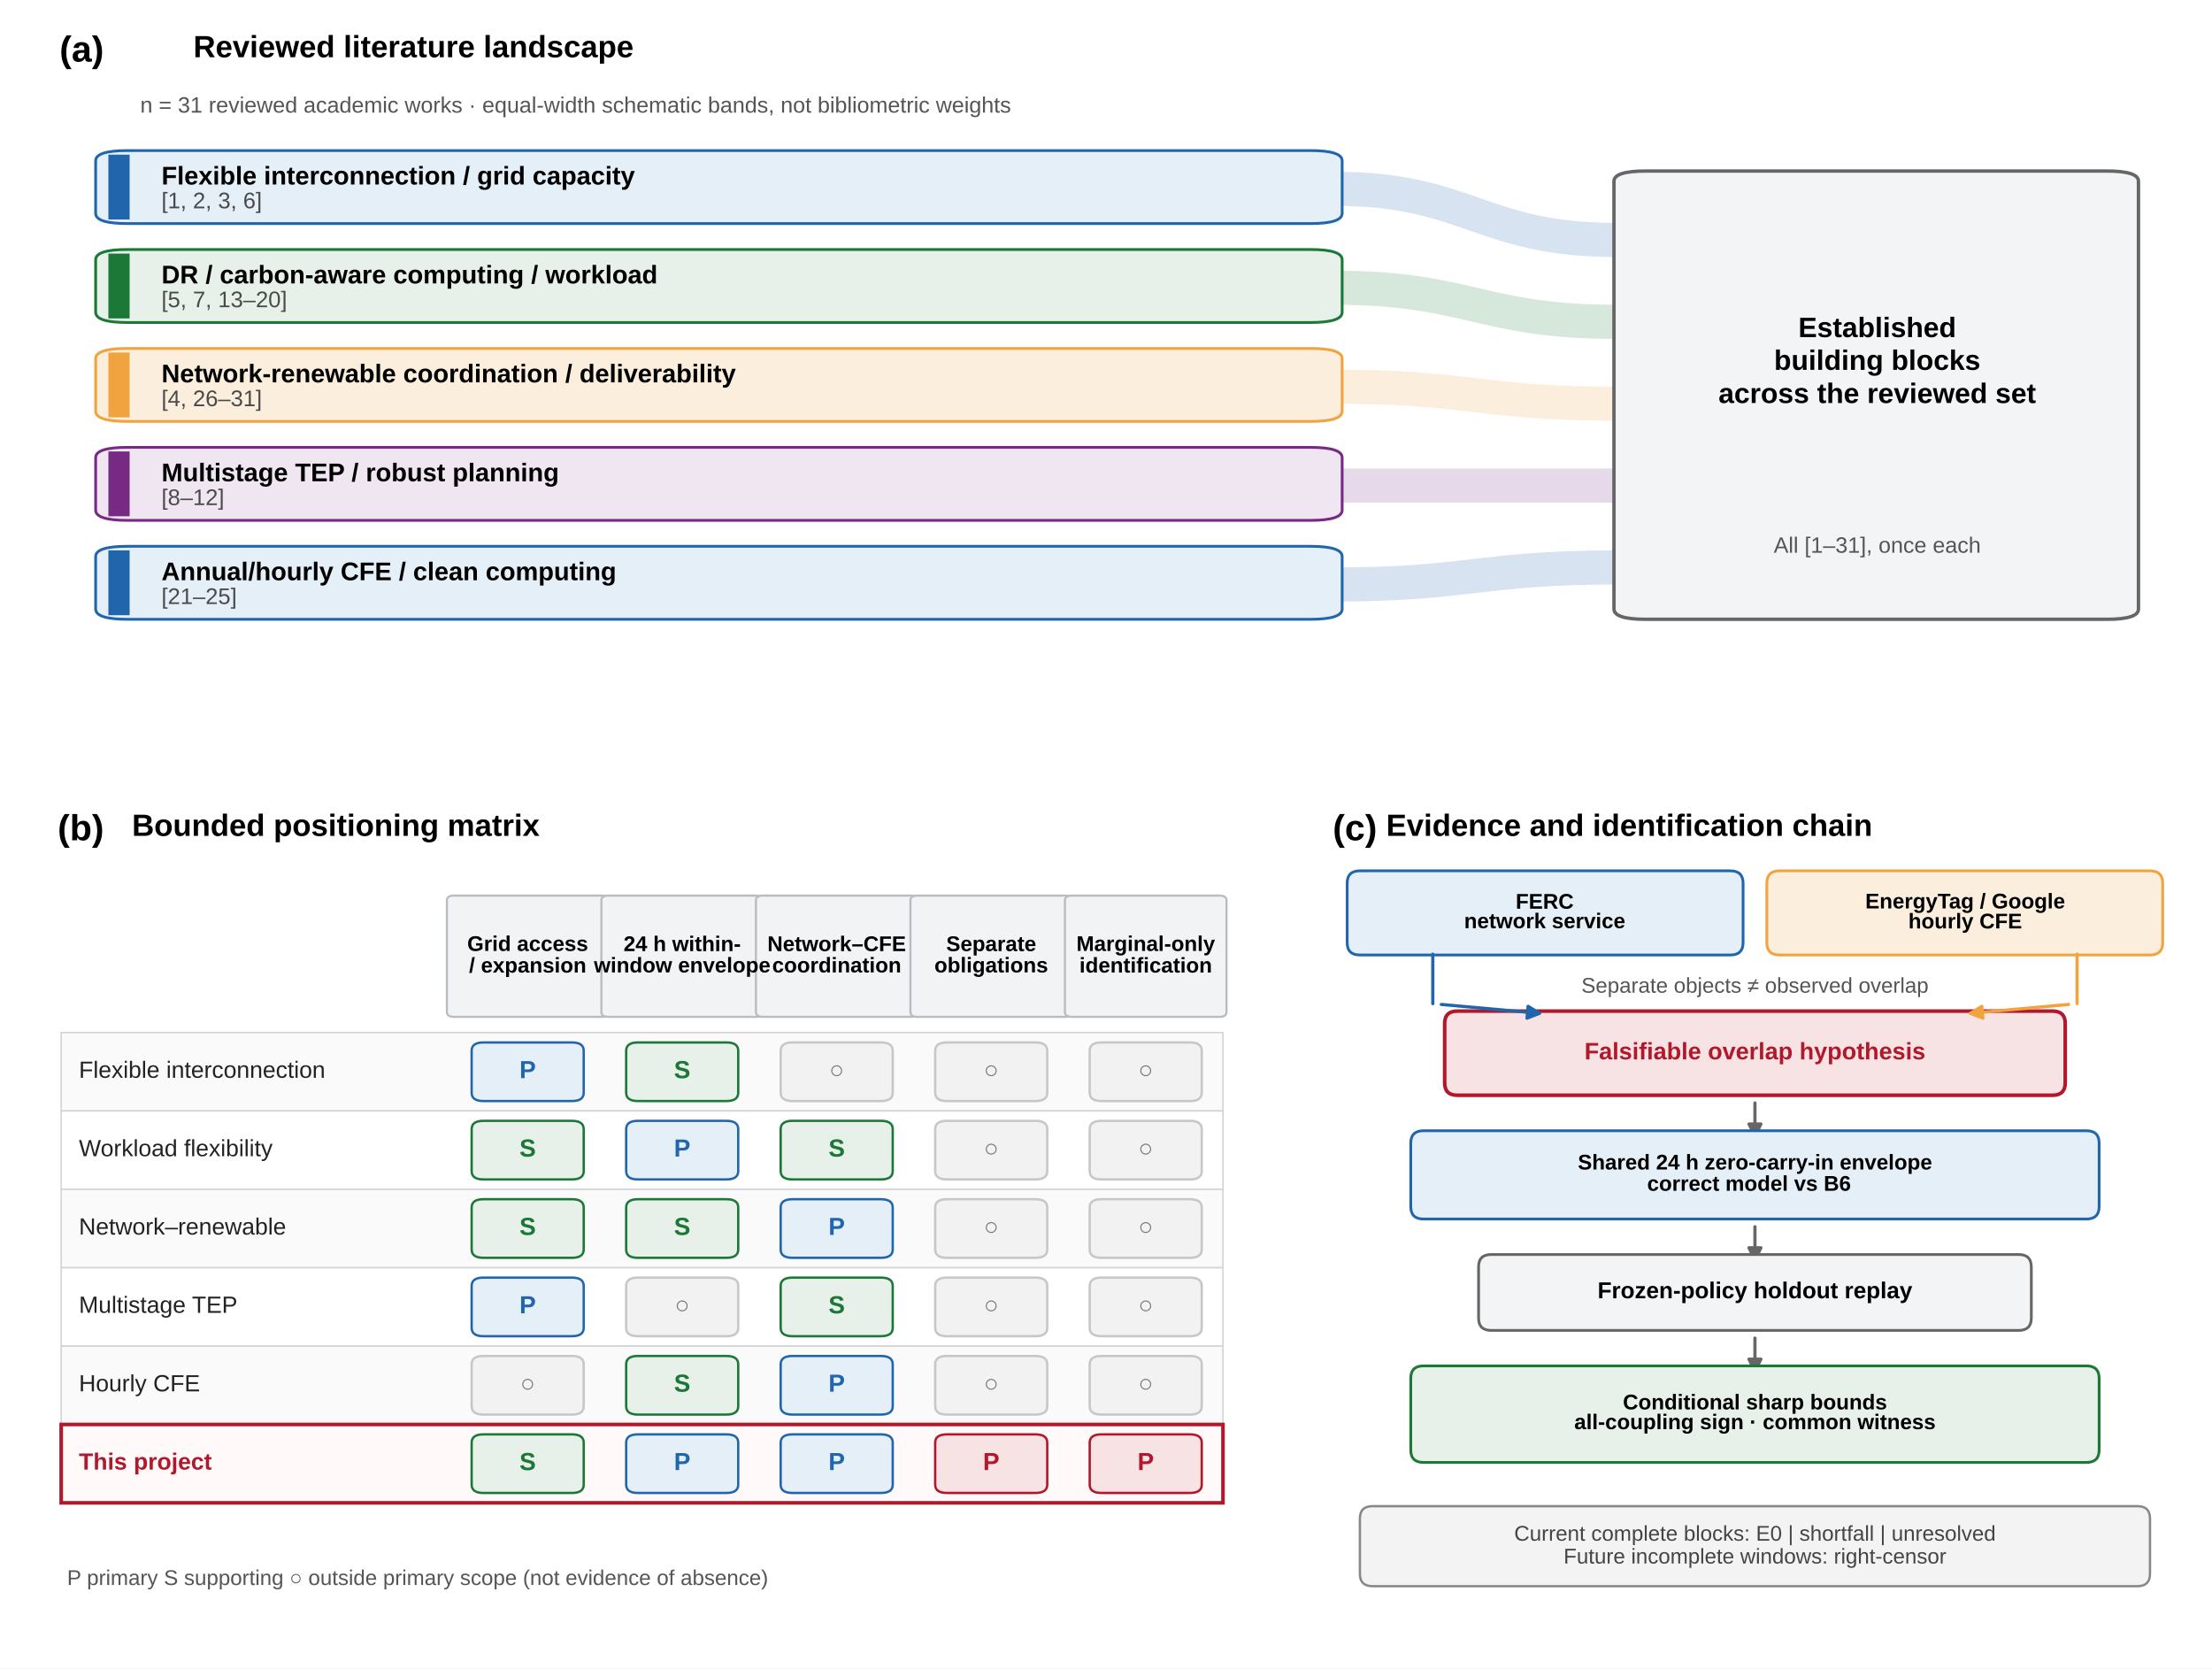
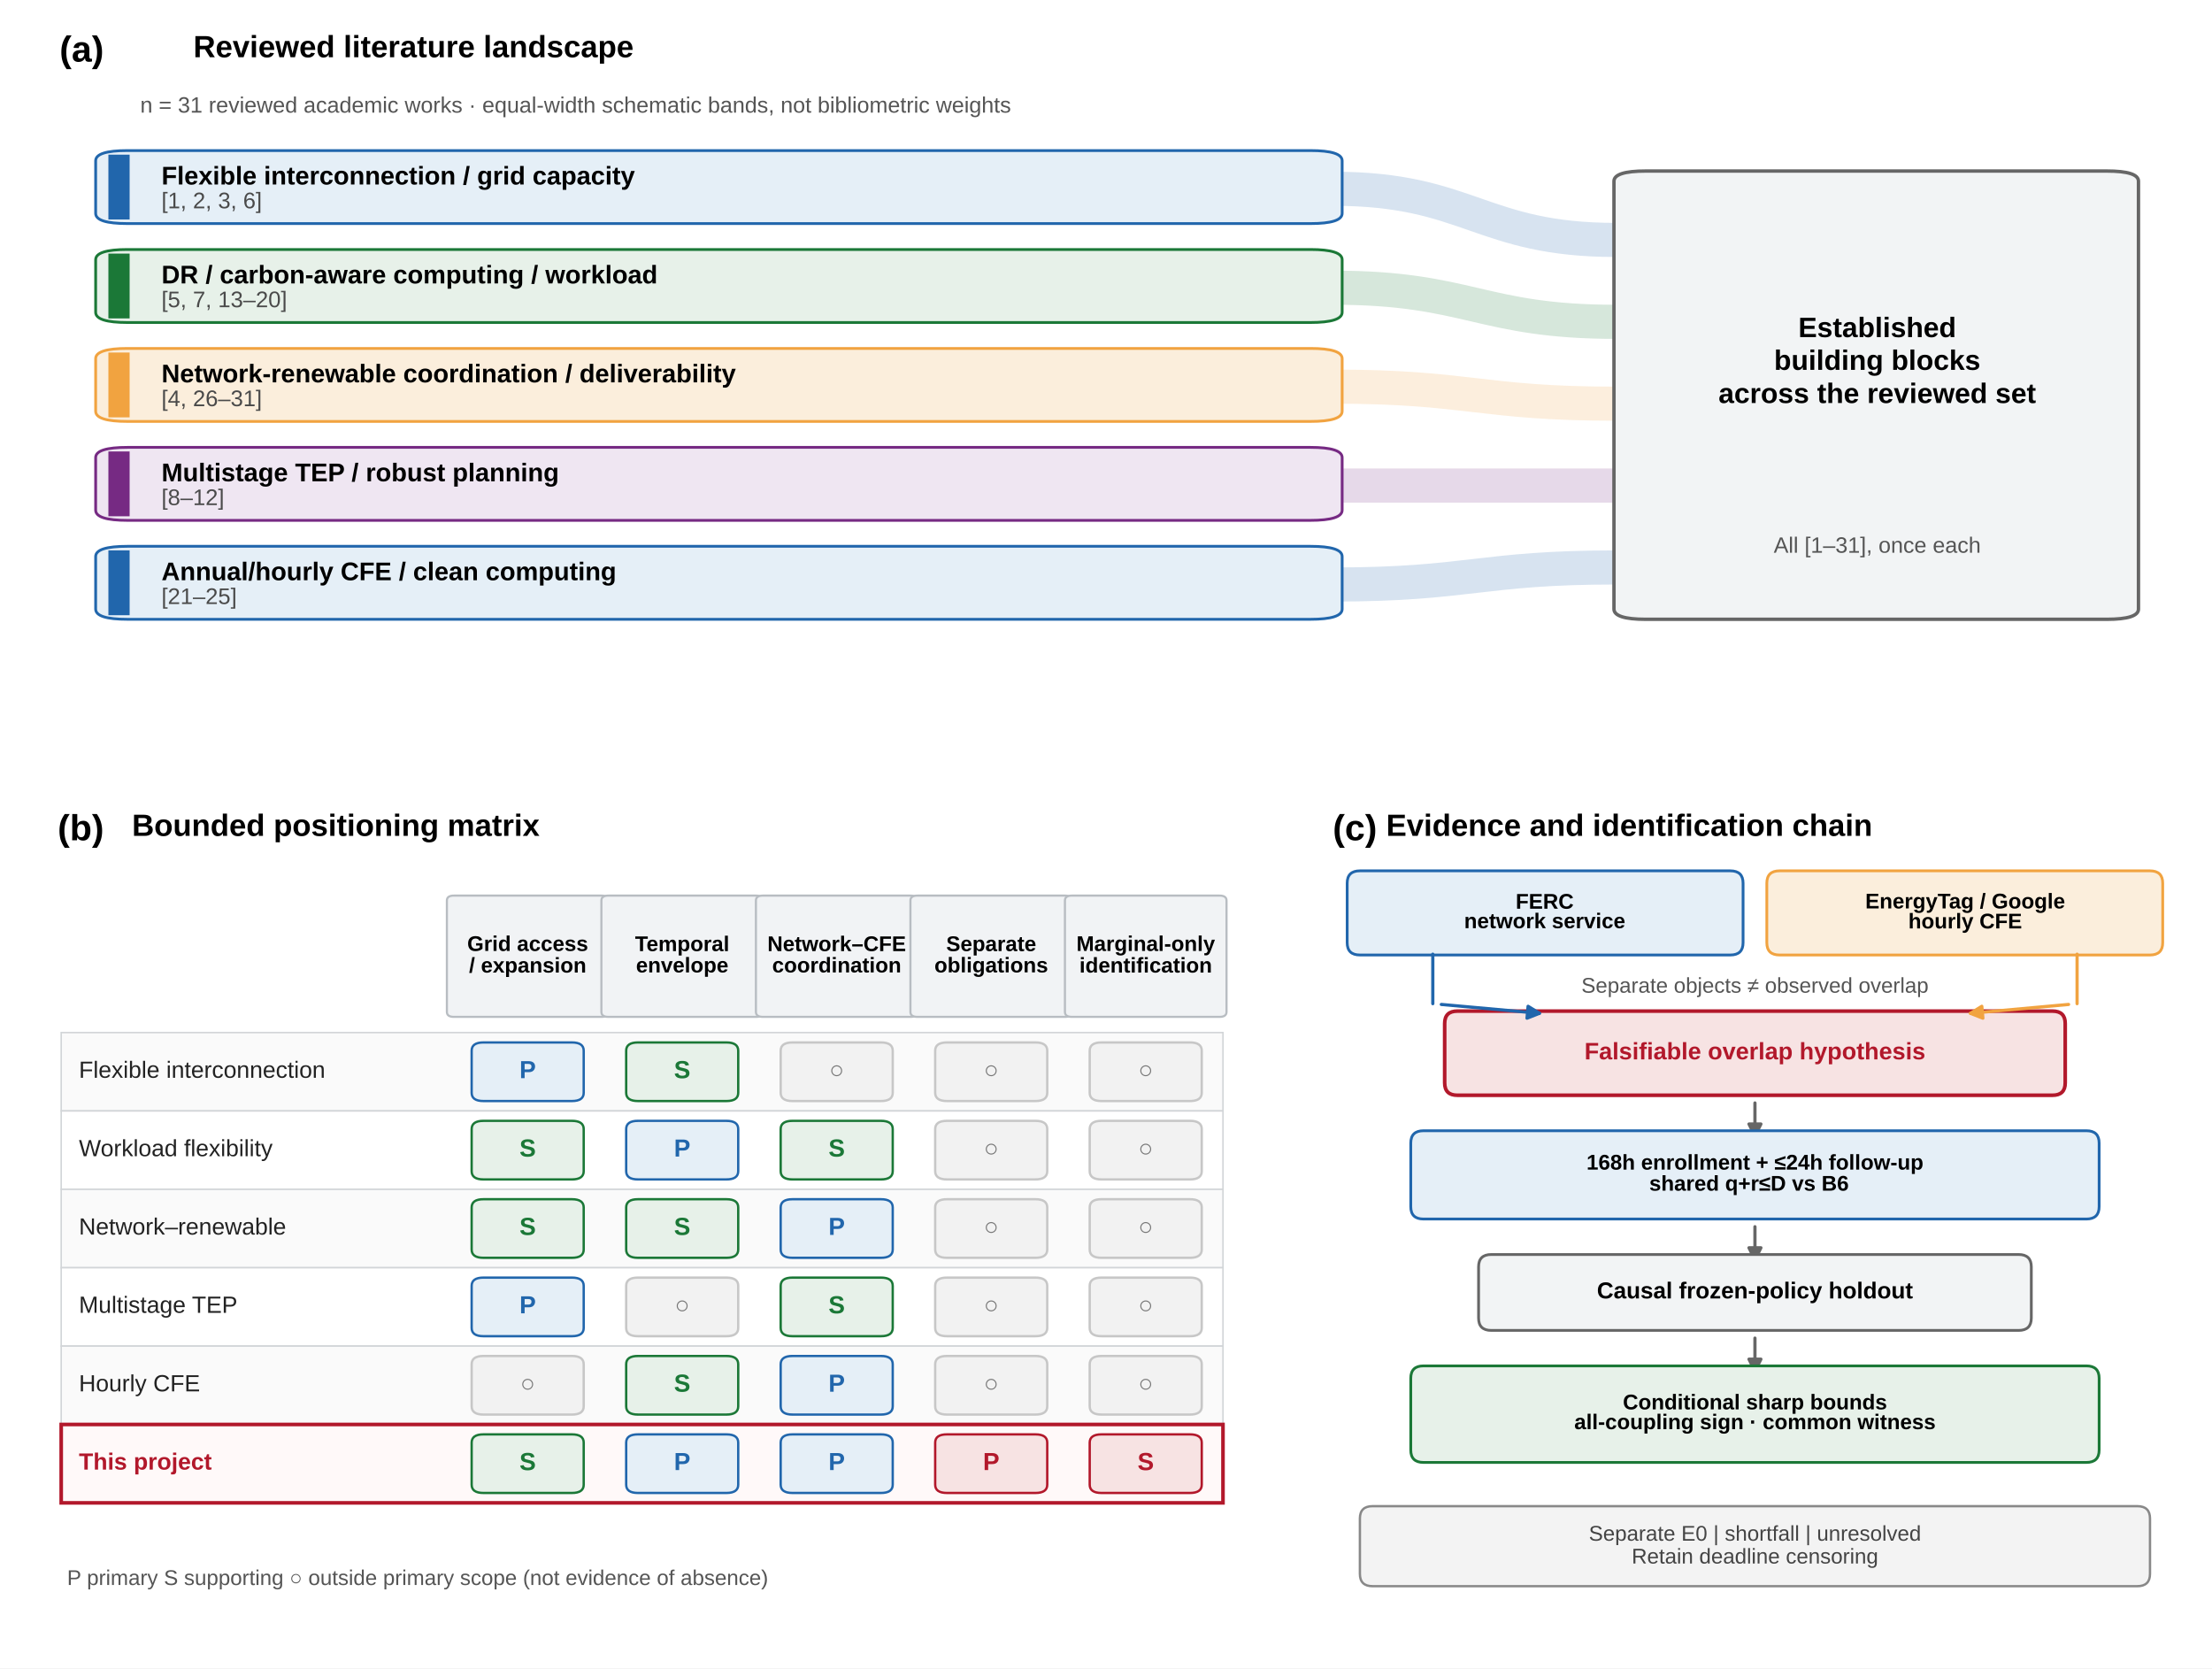
<svg xmlns="http://www.w3.org/2000/svg" width="518.74pt" height="391.181pt" viewBox="0 0 518.74 391.181" version="1.1">
  <defs>
    <style type="text/css">*{stroke-linejoin: round; stroke-linecap: butt}</style>
  </defs>
  <g id="figure_1">
    <g id="patch_1">
      <path d="M 0 391.181  L 518.74 391.181  L 518.74 0  L 0 0  z " style="fill: #ffffff" />
    </g>
    <g id="axes_1">
      <g id="patch_2">
        <path d="M 312.759 44.263  C 344.551 44.263 347.2 56.261 378.992 56.261  " style="fill: none; opacity: 0.18; stroke: #2166ac; stroke-width: 8; stroke-linejoin: miter; stroke-linecap: round" />
      </g>
      <g id="patch_3">
        <path d="M 29.9 52.422  L 307.281 52.422  Q 314.751 52.422 314.751 50.022  L 314.751 37.704  Q 314.751 35.304 307.281 35.304  L 29.9 35.304  Q 22.43 35.304 22.43 37.704  L 22.43 50.022  Q 22.43 52.422 29.9 52.422  z " style="fill: #e5eff7; stroke: #2166ac; stroke-width: 0.65; stroke-linejoin: miter" />
      </g>
      <g id="patch_4">
        <path d="M 25.418 51.462  L 30.398 51.462  L 30.398 36.264  L 25.418 36.264  z " style="fill: #2166ac" />
      </g>
      <g id="patch_5">
        <path d="M 312.759 67.46  C 344.551 67.46 347.2 75.459 378.992 75.459  " style="fill: none; opacity: 0.18; stroke: #1b7837; stroke-width: 8; stroke-linejoin: miter; stroke-linecap: round" />
      </g>
      <g id="patch_6">
        <path d="M 29.9 75.619  L 307.281 75.619  Q 314.751 75.619 314.751 73.219  L 314.751 60.901  Q 314.751 58.501 307.281 58.501  L 29.9 58.501  Q 22.43 58.501 22.43 60.901  L 22.43 73.219  Q 22.43 75.619 29.9 75.619  z " style="fill: #e7f1e9; stroke: #1b7837; stroke-width: 0.65; stroke-linejoin: miter" />
      </g>
      <g id="patch_7">
        <path d="M 25.418 74.659  L 30.398 74.659  L 30.398 59.461  L 25.418 59.461  z " style="fill: #1b7837" />
      </g>
      <g id="patch_8">
        <path d="M 312.759 90.657  C 344.551 90.657 347.2 94.656 378.992 94.656  " style="fill: none; opacity: 0.18; stroke: #f1a340; stroke-width: 8; stroke-linejoin: miter; stroke-linecap: round" />
      </g>
      <g id="patch_9">
        <path d="M 29.9 98.816  L 307.281 98.816  Q 314.751 98.816 314.751 96.416  L 314.751 84.098  Q 314.751 81.698 307.281 81.698  L 29.9 81.698  Q 22.43 81.698 22.43 84.098  L 22.43 96.416  Q 22.43 98.816 29.9 98.816  z " style="fill: #fbeedc; stroke: #f1a340; stroke-width: 0.65; stroke-linejoin: miter" />
      </g>
      <g id="patch_10">
        <path d="M 25.418 97.856  L 30.398 97.856  L 30.398 82.658  L 25.418 82.658  z " style="fill: #f1a340" />
      </g>
      <g id="patch_11">
        <path d="M 312.759 113.854  C 344.551 113.854 347.2 113.854 378.992 113.854  " style="fill: none; opacity: 0.18; stroke: #762a83; stroke-width: 8; stroke-linejoin: miter; stroke-linecap: round" />
      </g>
      <g id="patch_12">
        <path d="M 29.9 122.013  L 307.281 122.013  Q 314.751 122.013 314.751 119.613  L 314.751 107.295  Q 314.751 104.895 307.281 104.895  L 29.9 104.895  Q 22.43 104.895 22.43 107.295  L 22.43 119.613  Q 22.43 122.013 29.9 122.013  z " style="fill: #efe6f2; stroke: #762a83; stroke-width: 0.65; stroke-linejoin: miter" />
      </g>
      <g id="patch_13">
        <path d="M 25.418 121.053  L 30.398 121.053  L 30.398 105.855  L 25.418 105.855  z " style="fill: #762a83" />
      </g>
      <g id="patch_14">
        <path d="M 312.759 137.051  C 344.551 137.051 347.2 133.052 378.992 133.052  " style="fill: none; opacity: 0.18; stroke: #2166ac; stroke-width: 8; stroke-linejoin: miter; stroke-linecap: round" />
      </g>
      <g id="patch_15">
        <path d="M 29.9 145.21  L 307.281 145.21  Q 314.751 145.21 314.751 142.81  L 314.751 130.492  Q 314.751 128.092 307.281 128.092  L 29.9 128.092  Q 22.43 128.092 22.43 130.492  L 22.43 142.81  Q 22.43 145.21 29.9 145.21  z " style="fill: #e5eff7; stroke: #2166ac; stroke-width: 0.65; stroke-linejoin: miter" />
      </g>
      <g id="patch_16">
        <path d="M 25.418 144.25  L 30.398 144.25  L 30.398 129.052  L 25.418 129.052  z " style="fill: #2166ac" />
      </g>
      <g id="patch_17">
        <path d="M 385.963 145.21  L 494.027 145.21  Q 501.497 145.21 501.497 142.81  L 501.497 42.503  Q 501.497 40.103 494.027 40.103  L 385.963 40.103  Q 378.494 40.103 378.494 42.503  L 378.494 142.81  Q 378.494 145.21 385.963 145.21  z " style="fill: #f2f4f5; stroke: #666666; stroke-width: 0.8; stroke-linejoin: miter" />
      </g>
      <g id="text_1">
        <text style="font-weight: 700; font-size: 8.5px; font-family: 'Arial'; text-anchor: start" x="13.964" y="14.455" transform="rotate(-0 13.96448 14.45515)">(a)</text>
      </g>
      <g id="text_2">
        <text style="font-weight: 700; font-size: 7.2px; font-family: 'Arial'; text-anchor: start" x="45.338" y="13.421" transform="rotate(-0 45.33789 13.42104)">Reviewed literature landscape</text>
      </g>
      <g id="text_3">
        <text style="font-size: 5.2px; font-family: 'Arial'; text-anchor: start; fill: #555555" x="32.888" y="26.403" transform="rotate(-0 32.88813 26.40309)">n = 31 reviewed academic works · equal-width schematic bands, not bibliometric weights</text>
      </g>
      <g id="text_4">
        <text style="font-weight: 700; font-size: 6px; font-family: 'Arial'; text-anchor: start" x="37.868" y="43.256" transform="rotate(-0 37.86803 43.25568)">Flexible interconnection / grid capacity</text>
      </g>
      <g id="text_5">
        <text style="font-size: 5.3px; font-family: 'Arial'; text-anchor: start; fill: #4a4a4a" x="37.868" y="48.84" transform="rotate(-0 37.86803 48.84045)">[1, 2, 3, 6]</text>
      </g>
      <g id="text_6">
        <text style="font-weight: 700; font-size: 6px; font-family: 'Arial'; text-anchor: start" x="37.868" y="66.453" transform="rotate(-0 37.86803 66.45274)">DR / carbon-aware computing / workload</text>
      </g>
      <g id="text_7">
        <text style="font-size: 5.3px; font-family: 'Arial'; text-anchor: start; fill: #4a4a4a" x="37.868" y="72.038" transform="rotate(-0 37.86803 72.03751)">[5, 7, 13–20]</text>
      </g>
      <g id="text_8">
        <text style="font-weight: 700; font-size: 6px; font-family: 'Arial'; text-anchor: start" x="37.868" y="89.65" transform="rotate(-0 37.86803 89.64981)">Network-renewable coordination / deliverability</text>
      </g>
      <g id="text_9">
        <text style="font-size: 5.3px; font-family: 'Arial'; text-anchor: start; fill: #4a4a4a" x="37.868" y="95.235" transform="rotate(-0 37.86803 95.23458)">[4, 26–31]</text>
      </g>
      <g id="text_10">
        <text style="font-weight: 700; font-size: 6px; font-family: 'Arial'; text-anchor: start" x="37.868" y="112.847" transform="rotate(-0 37.86803 112.8469)">Multistage TEP / robust planning</text>
      </g>
      <g id="text_11">
        <text style="font-size: 5.3px; font-family: 'Arial'; text-anchor: start; fill: #4a4a4a" x="37.868" y="118.432" transform="rotate(-0 37.86803 118.4316)">[8–12]</text>
      </g>
      <g id="text_12">
        <text style="font-weight: 700; font-size: 6px; font-family: 'Arial'; text-anchor: start" x="37.868" y="136.044" transform="rotate(-0 37.86803 136.0439)">Annual/hourly CFE / clean computing</text>
      </g>
      <g id="text_13">
        <text style="font-size: 5.3px; font-family: 'Arial'; text-anchor: start; fill: #4a4a4a" x="37.868" y="141.629" transform="rotate(-0 37.86803 141.6287)">[21–25]</text>
      </g>
      <g id="text_14">
        <text style="font-weight: 700; font-size: 6.6px; font-family: 'Arial'" transform="translate(421.7237 79.04514)">Established</text>
        <text style="font-weight: 700; font-size: 6.6px; font-family: 'Arial'" transform="translate(416.0461 86.72522)">building blocks</text>
        <text style="font-weight: 700; font-size: 6.6px; font-family: 'Arial'" transform="translate(403.0111 94.49193)">across the reviewed set</text>
      </g>
      <g id="text_15">
        <text style="font-size: 5.2px; font-family: 'Arial'; text-anchor: middle; fill: #555555" x="440.244" y="129.604" transform="rotate(-0 440.2444 129.6042)">All [1–31], once each</text>
      </g>
    </g>
    <g id="axes_2">
      <g id="patch_18">
        <path d="M 106.46 238.432  L 141.035 238.432  Q 142.695 238.432 142.695 237.271  L 142.695 211.153  Q 142.695 209.993 141.035 209.993  L 106.46 209.993  Q 104.8 209.993 104.8 211.153  L 104.8 237.271  Q 104.8 238.432 106.46 238.432  z " style="fill: #f1f3f5; stroke: #b8bdc2; stroke-width: 0.5; stroke-linejoin: miter" />
      </g>
      <g id="patch_19">
        <path d="M 142.695 238.432  L 177.27 238.432  Q 178.929 238.432 178.929 237.271  L 178.929 211.153  Q 178.929 209.993 177.27 209.993  L 142.695 209.993  Q 141.035 209.993 141.035 211.153  L 141.035 237.271  Q 141.035 238.432 142.695 238.432  z " style="fill: #f1f3f5; stroke: #b8bdc2; stroke-width: 0.5; stroke-linejoin: miter" />
      </g>
      <g id="patch_20">
        <path d="M 178.929 238.432  L 213.505 238.432  Q 215.164 238.432 215.164 237.271  L 215.164 211.153  Q 215.164 209.993 213.505 209.993  L 178.929 209.993  Q 177.27 209.993 177.27 211.153  L 177.27 237.271  Q 177.27 238.432 178.929 238.432  z " style="fill: #f1f3f5; stroke: #b8bdc2; stroke-width: 0.5; stroke-linejoin: miter" />
      </g>
      <g id="patch_21">
        <path d="M 215.164 238.432  L 249.739 238.432  Q 251.399 238.432 251.399 237.271  L 251.399 211.153  Q 251.399 209.993 249.739 209.993  L 215.164 209.993  Q 213.505 209.993 213.505 211.153  L 213.505 237.271  Q 213.505 238.432 215.164 238.432  z " style="fill: #f1f3f5; stroke: #b8bdc2; stroke-width: 0.5; stroke-linejoin: miter" />
      </g>
      <g id="patch_22">
        <path d="M 251.399 238.432  L 285.974 238.432  Q 287.634 238.432 287.634 237.271  L 287.634 211.153  Q 287.634 209.993 285.974 209.993  L 251.399 209.993  Q 249.739 209.993 249.739 211.153  L 249.739 237.271  Q 249.739 238.432 251.399 238.432  z " style="fill: #f1f3f5; stroke: #b8bdc2; stroke-width: 0.5; stroke-linejoin: miter" />
      </g>
      <g id="patch_23">
        <path d="M 14.352 260.487  L 286.804 260.487  L 286.804 242.108  L 14.352 242.108  z " style="fill: #fafafa; stroke: #d2d5d8; stroke-width: 0.35; stroke-linejoin: miter" />
      </g>
      <g id="patch_24">
        <path d="M 113.375 258.165  L 134.12 258.165  Q 136.886 258.165 136.886 256.23  L 136.886 246.364  Q 136.886 244.429 134.12 244.429  L 113.375 244.429  Q 110.609 244.429 110.609 246.364  L 110.609 256.23  Q 110.609 258.165 113.375 258.165  z " style="fill: #e5eff7; stroke: #2166ac; stroke-width: 0.55; stroke-linejoin: miter" />
      </g>
      <g id="patch_25">
        <path d="M 149.61 258.165  L 170.355 258.165  Q 173.121 258.165 173.121 256.23  L 173.121 246.364  Q 173.121 244.429 170.355 244.429  L 149.61 244.429  Q 146.844 244.429 146.844 246.364  L 146.844 256.23  Q 146.844 258.165 149.61 258.165  z " style="fill: #e7f1e9; stroke: #1b7837; stroke-width: 0.55; stroke-linejoin: miter" />
      </g>
      <g id="patch_26">
        <path d="M 185.844 258.165  L 206.589 258.165  Q 209.355 258.165 209.355 256.23  L 209.355 246.364  Q 209.355 244.429 206.589 244.429  L 185.844 244.429  Q 183.078 244.429 183.078 246.364  L 183.078 256.23  Q 183.078 258.165 185.844 258.165  z " style="fill: #f2f2f2; stroke: #c7c7c7; stroke-width: 0.55; stroke-linejoin: miter" />
      </g>
      <g id="patch_27">
        <path d="M 222.079 258.165  L 242.824 258.165  Q 245.59 258.165 245.59 256.23  L 245.59 246.364  Q 245.59 244.429 242.824 244.429  L 222.079 244.429  Q 219.313 244.429 219.313 246.364  L 219.313 256.23  Q 219.313 258.165 222.079 258.165  z " style="fill: #f2f2f2; stroke: #c7c7c7; stroke-width: 0.55; stroke-linejoin: miter" />
      </g>
      <g id="patch_28">
        <path d="M 258.314 258.165  L 279.059 258.165  Q 281.825 258.165 281.825 256.23  L 281.825 246.364  Q 281.825 244.429 279.059 244.429  L 258.314 244.429  Q 255.548 244.429 255.548 246.364  L 255.548 256.23  Q 255.548 258.165 258.314 258.165  z " style="fill: #f2f2f2; stroke: #c7c7c7; stroke-width: 0.55; stroke-linejoin: miter" />
      </g>
      <g id="patch_29">
        <path d="M 14.352 278.866  L 286.804 278.866  L 286.804 260.487  L 14.352 260.487  z " style="fill: #ffffff; stroke: #d2d5d8; stroke-width: 0.35; stroke-linejoin: miter" />
      </g>
      <g id="patch_30">
        <path d="M 113.375 276.544  L 134.12 276.544  Q 136.886 276.544 136.886 274.61  L 136.886 264.743  Q 136.886 262.808 134.12 262.808  L 113.375 262.808  Q 110.609 262.808 110.609 264.743  L 110.609 274.61  Q 110.609 276.544 113.375 276.544  z " style="fill: #e7f1e9; stroke: #1b7837; stroke-width: 0.55; stroke-linejoin: miter" />
      </g>
      <g id="patch_31">
        <path d="M 149.61 276.544  L 170.355 276.544  Q 173.121 276.544 173.121 274.61  L 173.121 264.743  Q 173.121 262.808 170.355 262.808  L 149.61 262.808  Q 146.844 262.808 146.844 264.743  L 146.844 274.61  Q 146.844 276.544 149.61 276.544  z " style="fill: #e5eff7; stroke: #2166ac; stroke-width: 0.55; stroke-linejoin: miter" />
      </g>
      <g id="patch_32">
        <path d="M 185.844 276.544  L 206.589 276.544  Q 209.355 276.544 209.355 274.61  L 209.355 264.743  Q 209.355 262.808 206.589 262.808  L 185.844 262.808  Q 183.078 262.808 183.078 264.743  L 183.078 274.61  Q 183.078 276.544 185.844 276.544  z " style="fill: #e7f1e9; stroke: #1b7837; stroke-width: 0.55; stroke-linejoin: miter" />
      </g>
      <g id="patch_33">
        <path d="M 222.079 276.544  L 242.824 276.544  Q 245.59 276.544 245.59 274.61  L 245.59 264.743  Q 245.59 262.808 242.824 262.808  L 222.079 262.808  Q 219.313 262.808 219.313 264.743  L 219.313 274.61  Q 219.313 276.544 222.079 276.544  z " style="fill: #f2f2f2; stroke: #c7c7c7; stroke-width: 0.55; stroke-linejoin: miter" />
      </g>
      <g id="patch_34">
        <path d="M 258.314 276.544  L 279.059 276.544  Q 281.825 276.544 281.825 274.61  L 281.825 264.743  Q 281.825 262.808 279.059 262.808  L 258.314 262.808  Q 255.548 262.808 255.548 264.743  L 255.548 274.61  Q 255.548 276.544 258.314 276.544  z " style="fill: #f2f2f2; stroke: #c7c7c7; stroke-width: 0.55; stroke-linejoin: miter" />
      </g>
      <g id="patch_35">
        <path d="M 14.352 297.245  L 286.804 297.245  L 286.804 278.866  L 14.352 278.866  z " style="fill: #fafafa; stroke: #d2d5d8; stroke-width: 0.35; stroke-linejoin: miter" />
      </g>
      <g id="patch_36">
        <path d="M 113.375 294.923  L 134.12 294.923  Q 136.886 294.923 136.886 292.989  L 136.886 283.122  Q 136.886 281.187 134.12 281.187  L 113.375 281.187  Q 110.609 281.187 110.609 283.122  L 110.609 292.989  Q 110.609 294.923 113.375 294.923  z " style="fill: #e7f1e9; stroke: #1b7837; stroke-width: 0.55; stroke-linejoin: miter" />
      </g>
      <g id="patch_37">
        <path d="M 149.61 294.923  L 170.355 294.923  Q 173.121 294.923 173.121 292.989  L 173.121 283.122  Q 173.121 281.187 170.355 281.187  L 149.61 281.187  Q 146.844 281.187 146.844 283.122  L 146.844 292.989  Q 146.844 294.923 149.61 294.923  z " style="fill: #e7f1e9; stroke: #1b7837; stroke-width: 0.55; stroke-linejoin: miter" />
      </g>
      <g id="patch_38">
        <path d="M 185.844 294.923  L 206.589 294.923  Q 209.355 294.923 209.355 292.989  L 209.355 283.122  Q 209.355 281.187 206.589 281.187  L 185.844 281.187  Q 183.078 281.187 183.078 283.122  L 183.078 292.989  Q 183.078 294.923 185.844 294.923  z " style="fill: #e5eff7; stroke: #2166ac; stroke-width: 0.55; stroke-linejoin: miter" />
      </g>
      <g id="patch_39">
        <path d="M 222.079 294.923  L 242.824 294.923  Q 245.59 294.923 245.59 292.989  L 245.59 283.122  Q 245.59 281.187 242.824 281.187  L 222.079 281.187  Q 219.313 281.187 219.313 283.122  L 219.313 292.989  Q 219.313 294.923 222.079 294.923  z " style="fill: #f2f2f2; stroke: #c7c7c7; stroke-width: 0.55; stroke-linejoin: miter" />
      </g>
      <g id="patch_40">
        <path d="M 258.314 294.923  L 279.059 294.923  Q 281.825 294.923 281.825 292.989  L 281.825 283.122  Q 281.825 281.187 279.059 281.187  L 258.314 281.187  Q 255.548 281.187 255.548 283.122  L 255.548 292.989  Q 255.548 294.923 258.314 294.923  z " style="fill: #f2f2f2; stroke: #c7c7c7; stroke-width: 0.55; stroke-linejoin: miter" />
      </g>
      <g id="patch_41">
        <path d="M 14.352 315.624  L 286.804 315.624  L 286.804 297.245  L 14.352 297.245  z " style="fill: #ffffff; stroke: #d2d5d8; stroke-width: 0.35; stroke-linejoin: miter" />
      </g>
      <g id="patch_42">
        <path d="M 113.375 313.302  L 134.12 313.302  Q 136.886 313.302 136.886 311.368  L 136.886 301.501  Q 136.886 299.566 134.12 299.566  L 113.375 299.566  Q 110.609 299.566 110.609 301.501  L 110.609 311.368  Q 110.609 313.302 113.375 313.302  z " style="fill: #e5eff7; stroke: #2166ac; stroke-width: 0.55; stroke-linejoin: miter" />
      </g>
      <g id="patch_43">
        <path d="M 149.61 313.302  L 170.355 313.302  Q 173.121 313.302 173.121 311.368  L 173.121 301.501  Q 173.121 299.566 170.355 299.566  L 149.61 299.566  Q 146.844 299.566 146.844 301.501  L 146.844 311.368  Q 146.844 313.302 149.61 313.302  z " style="fill: #f2f2f2; stroke: #c7c7c7; stroke-width: 0.55; stroke-linejoin: miter" />
      </g>
      <g id="patch_44">
        <path d="M 185.844 313.302  L 206.589 313.302  Q 209.355 313.302 209.355 311.368  L 209.355 301.501  Q 209.355 299.566 206.589 299.566  L 185.844 299.566  Q 183.078 299.566 183.078 301.501  L 183.078 311.368  Q 183.078 313.302 185.844 313.302  z " style="fill: #e7f1e9; stroke: #1b7837; stroke-width: 0.55; stroke-linejoin: miter" />
      </g>
      <g id="patch_45">
        <path d="M 222.079 313.302  L 242.824 313.302  Q 245.59 313.302 245.59 311.368  L 245.59 301.501  Q 245.59 299.566 242.824 299.566  L 222.079 299.566  Q 219.313 299.566 219.313 301.501  L 219.313 311.368  Q 219.313 313.302 222.079 313.302  z " style="fill: #f2f2f2; stroke: #c7c7c7; stroke-width: 0.55; stroke-linejoin: miter" />
      </g>
      <g id="patch_46">
        <path d="M 258.314 313.302  L 279.059 313.302  Q 281.825 313.302 281.825 311.368  L 281.825 301.501  Q 281.825 299.566 279.059 299.566  L 258.314 299.566  Q 255.548 299.566 255.548 301.501  L 255.548 311.368  Q 255.548 313.302 258.314 313.302  z " style="fill: #f2f2f2; stroke: #c7c7c7; stroke-width: 0.55; stroke-linejoin: miter" />
      </g>
      <g id="patch_47">
        <path d="M 14.352 334.003  L 286.804 334.003  L 286.804 315.624  L 14.352 315.624  z " style="fill: #fafafa; stroke: #d2d5d8; stroke-width: 0.35; stroke-linejoin: miter" />
      </g>
      <g id="patch_48">
        <path d="M 113.375 331.681  L 134.12 331.681  Q 136.886 331.681 136.886 329.747  L 136.886 319.88  Q 136.886 317.945 134.12 317.945  L 113.375 317.945  Q 110.609 317.945 110.609 319.88  L 110.609 329.747  Q 110.609 331.681 113.375 331.681  z " style="fill: #f2f2f2; stroke: #c7c7c7; stroke-width: 0.55; stroke-linejoin: miter" />
      </g>
      <g id="patch_49">
        <path d="M 149.61 331.681  L 170.355 331.681  Q 173.121 331.681 173.121 329.747  L 173.121 319.88  Q 173.121 317.945 170.355 317.945  L 149.61 317.945  Q 146.844 317.945 146.844 319.88  L 146.844 329.747  Q 146.844 331.681 149.61 331.681  z " style="fill: #e7f1e9; stroke: #1b7837; stroke-width: 0.55; stroke-linejoin: miter" />
      </g>
      <g id="patch_50">
        <path d="M 185.844 331.681  L 206.589 331.681  Q 209.355 331.681 209.355 329.747  L 209.355 319.88  Q 209.355 317.945 206.589 317.945  L 185.844 317.945  Q 183.078 317.945 183.078 319.88  L 183.078 329.747  Q 183.078 331.681 185.844 331.681  z " style="fill: #e5eff7; stroke: #2166ac; stroke-width: 0.55; stroke-linejoin: miter" />
      </g>
      <g id="patch_51">
        <path d="M 222.079 331.681  L 242.824 331.681  Q 245.59 331.681 245.59 329.747  L 245.59 319.88  Q 245.59 317.945 242.824 317.945  L 222.079 317.945  Q 219.313 317.945 219.313 319.88  L 219.313 329.747  Q 219.313 331.681 222.079 331.681  z " style="fill: #f2f2f2; stroke: #c7c7c7; stroke-width: 0.55; stroke-linejoin: miter" />
      </g>
      <g id="patch_52">
        <path d="M 258.314 331.681  L 279.059 331.681  Q 281.825 331.681 281.825 329.747  L 281.825 319.88  Q 281.825 317.945 279.059 317.945  L 258.314 317.945  Q 255.548 317.945 255.548 319.88  L 255.548 329.747  Q 255.548 331.681 258.314 331.681  z " style="fill: #f2f2f2; stroke: #c7c7c7; stroke-width: 0.55; stroke-linejoin: miter" />
      </g>
      <g id="patch_53">
        <path d="M 14.352 352.382  L 286.804 352.382  L 286.804 334.003  L 14.352 334.003  z " style="fill: #fff9f9; stroke: #b2182b; stroke-width: 0.85; stroke-linejoin: miter" />
      </g>
      <g id="patch_54">
        <path d="M 113.375 350.06  L 134.12 350.06  Q 136.886 350.06 136.886 348.126  L 136.886 338.259  Q 136.886 336.324 134.12 336.324  L 113.375 336.324  Q 110.609 336.324 110.609 338.259  L 110.609 348.126  Q 110.609 350.06 113.375 350.06  z " style="fill: #e7f1e9; stroke: #1b7837; stroke-width: 0.55; stroke-linejoin: miter" />
      </g>
      <g id="patch_55">
        <path d="M 149.61 350.06  L 170.355 350.06  Q 173.121 350.06 173.121 348.126  L 173.121 338.259  Q 173.121 336.324 170.355 336.324  L 149.61 336.324  Q 146.844 336.324 146.844 338.259  L 146.844 348.126  Q 146.844 350.06 149.61 350.06  z " style="fill: #e5eff7; stroke: #2166ac; stroke-width: 0.55; stroke-linejoin: miter" />
      </g>
      <g id="patch_56">
        <path d="M 185.844 350.06  L 206.589 350.06  Q 209.355 350.06 209.355 348.126  L 209.355 338.259  Q 209.355 336.324 206.589 336.324  L 185.844 336.324  Q 183.078 336.324 183.078 338.259  L 183.078 348.126  Q 183.078 350.06 185.844 350.06  z " style="fill: #e5eff7; stroke: #2166ac; stroke-width: 0.55; stroke-linejoin: miter" />
      </g>
      <g id="patch_57">
        <path d="M 222.079 350.06  L 242.824 350.06  Q 245.59 350.06 245.59 348.126  L 245.59 338.259  Q 245.59 336.324 242.824 336.324  L 222.079 336.324  Q 219.313 336.324 219.313 338.259  L 219.313 348.126  Q 219.313 350.06 222.079 350.06  z " style="fill: #f7e3e3; stroke: #b2182b; stroke-width: 0.55; stroke-linejoin: miter" />
      </g>
      <g id="patch_58">
        <path d="M 258.314 350.06  L 279.059 350.06  Q 281.825 350.06 281.825 348.126  L 281.825 338.259  Q 281.825 336.324 279.059 336.324  L 258.314 336.324  Q 255.548 336.324 255.548 338.259  L 255.548 348.126  Q 255.548 350.06 258.314 350.06  z " style="fill: #f7e3e3; stroke: #b2182b; stroke-width: 0.55; stroke-linejoin: miter" />
      </g>
      <g id="text_16">
        <text style="font-weight: 700; font-size: 8.5px; font-family: 'Arial'; text-anchor: start" x="13.522" y="197.027" transform="rotate(-0 13.52171 197.0274)">(b)</text>
      </g>
      <g id="text_17">
        <text style="font-weight: 700; font-size: 7.2px; font-family: 'Arial'; text-anchor: start" x="30.948" y="195.993" transform="rotate(-0 30.94759 195.9933)">Bounded positioning matrix</text>
      </g>
      <g id="text_18">
        <text style="font-weight: 700; font-size: 5px; font-family: 'Arial'" transform="translate(109.5724 222.9766)">Grid access</text>
        <text style="font-weight: 700; font-size: 5px; font-family: 'Arial'" transform="translate(109.995 228.0399)">/ expansion</text>
      </g>
      <g id="text_19">
-         <text style="font-weight: 700; font-size: 5px; font-family: 'Arial'" transform="translate(146.2333 223.0107)">24 h within-</text>
-         <text style="font-weight: 700; font-size: 5px; font-family: 'Arial'" transform="translate(139.2868 228.0058)">window envelope</text>
+         <text style="font-weight: 700; font-size: 5px; font-family: 'Arial'" transform="translate(148.9146 223.0107)">Temporal</text>
+         <text style="font-weight: 700; font-size: 5px; font-family: 'Arial'" transform="translate(149.1458 228.0058)">envelope</text>
      </g>
      <g id="text_20">
        <text style="font-weight: 700; font-size: 5px; font-family: 'Arial'" transform="translate(179.9638 223.0107)">Network–CFE</text>
        <text style="font-weight: 700; font-size: 5px; font-family: 'Arial'" transform="translate(181.0802 228.0058)">coordination</text>
      </g>
      <g id="text_21">
        <text style="font-weight: 700; font-size: 5px; font-family: 'Arial'" transform="translate(221.8908 223.0084)">Separate</text>
        <text style="font-weight: 700; font-size: 5px; font-family: 'Arial'" transform="translate(219.1205 228.0035)">obligations</text>
      </g>
      <g id="text_22">
        <text style="font-weight: 700; font-size: 5px; font-family: 'Arial'" transform="translate(252.4365 222.9779)">Marginal-only</text>
        <text style="font-weight: 700; font-size: 5px; font-family: 'Arial'" transform="translate(253.1326 228.0386)">identification</text>
      </g>
      <g id="text_23">
        <text style="font-size: 5.5px; font-family: 'Arial'; text-anchor: start; fill: #222222" x="18.501" y="252.719" transform="rotate(-0 18.50053 252.719)">Flexible interconnection</text>
      </g>
      <g id="text_24">
        <text style="font-weight: 700; font-size: 5.8px; font-family: 'Arial'; text-anchor: middle; fill: #2166ac" x="123.747" y="252.801" transform="rotate(-0 123.7474 252.8006)">P</text>
      </g>
      <g id="text_25">
        <text style="font-weight: 700; font-size: 5.8px; font-family: 'Arial'; text-anchor: middle; fill: #1b7837" x="159.982" y="252.801" transform="rotate(-0 159.9821 252.8006)">S</text>
      </g>
      <g id="text_26">
        <text style="font-size: 5.8px; font-family: 'Arial'; text-anchor: middle; fill: #777777" x="196.217" y="252.797" transform="rotate(-0 196.2169 252.7965)">○</text>
      </g>
      <g id="text_27">
        <text style="font-size: 5.8px; font-family: 'Arial'; text-anchor: middle; fill: #777777" x="232.452" y="252.797" transform="rotate(-0 232.4517 252.7965)">○</text>
      </g>
      <g id="text_28">
        <text style="font-size: 5.8px; font-family: 'Arial'; text-anchor: middle; fill: #777777" x="268.686" y="252.797" transform="rotate(-0 268.6865 252.7965)">○</text>
      </g>
      <g id="text_29">
        <text style="font-size: 5.5px; font-family: 'Arial'; text-anchor: start; fill: #222222" x="18.501" y="271.099" transform="rotate(-0 18.50053 271.0993)">Workload flexibility</text>
      </g>
      <g id="text_30">
        <text style="font-weight: 700; font-size: 5.8px; font-family: 'Arial'; text-anchor: middle; fill: #1b7837" x="123.747" y="271.18" transform="rotate(-0 123.7474 271.1797)">S</text>
      </g>
      <g id="text_31">
        <text style="font-weight: 700; font-size: 5.8px; font-family: 'Arial'; text-anchor: middle; fill: #2166ac" x="159.982" y="271.18" transform="rotate(-0 159.9821 271.1797)">P</text>
      </g>
      <g id="text_32">
        <text style="font-weight: 700; font-size: 5.8px; font-family: 'Arial'; text-anchor: middle; fill: #1b7837" x="196.217" y="271.18" transform="rotate(-0 196.2169 271.1797)">S</text>
      </g>
      <g id="text_33">
        <text style="font-size: 5.8px; font-family: 'Arial'; text-anchor: middle; fill: #777777" x="232.452" y="271.176" transform="rotate(-0 232.4517 271.1756)">○</text>
      </g>
      <g id="text_34">
        <text style="font-size: 5.8px; font-family: 'Arial'; text-anchor: middle; fill: #777777" x="268.686" y="271.176" transform="rotate(-0 268.6865 271.1756)">○</text>
      </g>
      <g id="text_35">
        <text style="font-size: 5.5px; font-family: 'Arial'; text-anchor: start; fill: #222222" x="18.501" y="289.477" transform="rotate(-0 18.50053 289.4771)">Network–renewable</text>
      </g>
      <g id="text_36">
        <text style="font-weight: 700; font-size: 5.8px; font-family: 'Arial'; text-anchor: middle; fill: #1b7837" x="123.747" y="289.559" transform="rotate(-0 123.7474 289.5587)">S</text>
      </g>
      <g id="text_37">
        <text style="font-weight: 700; font-size: 5.8px; font-family: 'Arial'; text-anchor: middle; fill: #1b7837" x="159.982" y="289.559" transform="rotate(-0 159.9821 289.5587)">S</text>
      </g>
      <g id="text_38">
        <text style="font-weight: 700; font-size: 5.8px; font-family: 'Arial'; text-anchor: middle; fill: #2166ac" x="196.217" y="289.559" transform="rotate(-0 196.2169 289.5587)">P</text>
      </g>
      <g id="text_39">
        <text style="font-size: 5.8px; font-family: 'Arial'; text-anchor: middle; fill: #777777" x="232.452" y="289.555" transform="rotate(-0 232.4517 289.5546)">○</text>
      </g>
      <g id="text_40">
        <text style="font-size: 5.8px; font-family: 'Arial'; text-anchor: middle; fill: #777777" x="268.686" y="289.555" transform="rotate(-0 268.6865 289.5546)">○</text>
      </g>
      <g id="text_41">
        <text style="font-size: 5.5px; font-family: 'Arial'; text-anchor: start; fill: #222222" x="18.501" y="307.824" transform="rotate(-0 18.50053 307.8239)">Multistage TEP</text>
      </g>
      <g id="text_42">
        <text style="font-weight: 700; font-size: 5.8px; font-family: 'Arial'; text-anchor: middle; fill: #2166ac" x="123.747" y="307.938" transform="rotate(-0 123.7474 307.9378)">P</text>
      </g>
      <g id="text_43">
        <text style="font-size: 5.8px; font-family: 'Arial'; text-anchor: middle; fill: #777777" x="159.982" y="307.934" transform="rotate(-0 159.9821 307.9337)">○</text>
      </g>
      <g id="text_44">
        <text style="font-weight: 700; font-size: 5.8px; font-family: 'Arial'; text-anchor: middle; fill: #1b7837" x="196.217" y="307.938" transform="rotate(-0 196.2169 307.9378)">S</text>
      </g>
      <g id="text_45">
        <text style="font-size: 5.8px; font-family: 'Arial'; text-anchor: middle; fill: #777777" x="232.452" y="307.934" transform="rotate(-0 232.4517 307.9337)">○</text>
      </g>
      <g id="text_46">
        <text style="font-size: 5.8px; font-family: 'Arial'; text-anchor: middle; fill: #777777" x="268.686" y="307.934" transform="rotate(-0 268.6865 307.9337)">○</text>
      </g>
      <g id="text_47">
        <text style="font-size: 5.5px; font-family: 'Arial'; text-anchor: start; fill: #222222" x="18.501" y="326.237" transform="rotate(-0 18.50053 326.2365)">Hourly CFE</text>
      </g>
      <g id="text_48">
        <text style="font-size: 5.8px; font-family: 'Arial'; text-anchor: middle; fill: #777777" x="123.747" y="326.313" transform="rotate(-0 123.7474 326.3128)">○</text>
      </g>
      <g id="text_49">
        <text style="font-weight: 700; font-size: 5.8px; font-family: 'Arial'; text-anchor: middle; fill: #1b7837" x="159.982" y="326.317" transform="rotate(-0 159.9821 326.3169)">S</text>
      </g>
      <g id="text_50">
        <text style="font-weight: 700; font-size: 5.8px; font-family: 'Arial'; text-anchor: middle; fill: #2166ac" x="196.217" y="326.317" transform="rotate(-0 196.2169 326.3169)">P</text>
      </g>
      <g id="text_51">
        <text style="font-size: 5.8px; font-family: 'Arial'; text-anchor: middle; fill: #777777" x="232.452" y="326.313" transform="rotate(-0 232.4517 326.3128)">○</text>
      </g>
      <g id="text_52">
        <text style="font-size: 5.8px; font-family: 'Arial'; text-anchor: middle; fill: #777777" x="268.686" y="326.313" transform="rotate(-0 268.6865 326.3128)">○</text>
      </g>
      <g id="text_53">
        <text style="font-weight: 700; font-size: 5.5px; font-family: 'Arial'; text-anchor: start; fill: #b2182b" x="18.501" y="344.582" transform="rotate(-0 18.50053 344.5821)">This project</text>
      </g>
      <g id="text_54">
        <text style="font-weight: 700; font-size: 5.8px; font-family: 'Arial'; text-anchor: middle; fill: #1b7837" x="123.747" y="344.696" transform="rotate(-0 123.7474 344.6959)">S</text>
      </g>
      <g id="text_55">
        <text style="font-weight: 700; font-size: 5.8px; font-family: 'Arial'; text-anchor: middle; fill: #2166ac" x="159.982" y="344.696" transform="rotate(-0 159.9821 344.6959)">P</text>
      </g>
      <g id="text_56">
        <text style="font-weight: 700; font-size: 5.8px; font-family: 'Arial'; text-anchor: middle; fill: #2166ac" x="196.217" y="344.696" transform="rotate(-0 196.2169 344.6959)">P</text>
      </g>
      <g id="text_57">
        <text style="font-weight: 700; font-size: 5.8px; font-family: 'Arial'; text-anchor: middle; fill: #b2182b" x="232.452" y="344.696" transform="rotate(-0 232.4517 344.6959)">P</text>
      </g>
      <g id="text_58">
-         <text style="font-weight: 700; font-size: 5.8px; font-family: 'Arial'; text-anchor: middle; fill: #b2182b" x="268.686" y="344.696" transform="rotate(-0 268.6865 344.6959)">P</text>
+         <text style="font-weight: 700; font-size: 5.8px; font-family: 'Arial'; text-anchor: middle; fill: #b2182b" x="268.686" y="344.696" transform="rotate(-0 268.6865 344.6959)">S</text>
      </g>
      <g id="text_59">
        <text style="font-size: 5px; font-family: 'Arial'; text-anchor: start; fill: #555555" x="15.735" y="371.643" transform="rotate(-0 15.73452 371.6434)">P primary   S supporting   ○ outside primary scope (not evidence of absence)</text>
      </g>
    </g>
    <g id="axes_3">
      <g id="patch_59">
        <path d="M 318.911 223.922  L 405.79 223.922  Q 408.772 223.922 408.772 221.02  L 408.772 207.091  Q 408.772 204.189 405.79 204.189  L 318.911 204.189  Q 315.929 204.189 315.929 207.091  L 315.929 221.02  Q 315.929 223.922 318.911 223.922  z " style="fill: #e5eff7; stroke: #2166ac; stroke-width: 0.65; stroke-linejoin: miter" />
      </g>
      <g id="patch_60">
        <path d="M 417.321 223.922  L 504.2 223.922  Q 507.182 223.922 507.182 221.02  L 507.182 207.091  Q 507.182 204.189 504.2 204.189  L 417.321 204.189  Q 414.339 204.189 414.339 207.091  L 414.339 221.02  Q 414.339 223.922 417.321 223.922  z " style="fill: #fbeedc; stroke: #f1a340; stroke-width: 0.65; stroke-linejoin: miter" />
      </g>
      <g id="patch_61">
        <path d="M 341.774 256.811  L 481.337 256.811  Q 484.319 256.811 484.319 253.909  L 484.319 239.979  Q 484.319 237.078 481.337 237.078  L 341.774 237.078  Q 338.792 237.078 338.792 239.979  L 338.792 253.909  Q 338.792 256.811 341.774 256.811  z " style="fill: #f7e3e3; stroke: #b2182b; stroke-width: 0.85; stroke-linejoin: miter" />
      </g>
      <g id="patch_62">
        <path d="M 411.555 258.616  Q 411.555 262.904 411.555 266.353  " style="fill: none; stroke: #666666; stroke-width: 0.75; stroke-linecap: round" />
        <path d="M 412.955 263.553  L 411.555 266.353  L 410.155 263.553  z " style="fill: #666666; stroke: #666666; stroke-width: 0.75; stroke-linecap: round" />
      </g>
      <g id="patch_63">
        <path d="M 333.822 285.83  L 489.289 285.83  Q 492.271 285.83 492.271 282.928  L 492.271 268.032  Q 492.271 265.13 489.289 265.13  L 333.822 265.13  Q 330.84 265.13 330.84 268.032  L 330.84 282.928  Q 330.84 285.83 333.822 285.83  z " style="fill: #e5eff7; stroke: #2166ac; stroke-width: 0.65; stroke-linejoin: miter" />
      </g>
      <g id="patch_64">
        <path d="M 411.555 287.636  Q 411.555 291.923 411.555 295.372  " style="fill: none; stroke: #666666; stroke-width: 0.75; stroke-linecap: round" />
        <path d="M 412.955 292.572  L 411.555 295.372  L 410.155 292.572  z " style="fill: #666666; stroke: #666666; stroke-width: 0.75; stroke-linecap: round" />
      </g>
      <g id="patch_65">
        <path d="M 349.726 311.948  L 473.384 311.948  Q 476.367 311.948 476.367 309.046  L 476.367 297.051  Q 476.367 294.149 473.384 294.149  L 349.726 294.149  Q 346.744 294.149 346.744 297.051  L 346.744 309.046  Q 346.744 311.948 349.726 311.948  z " style="fill: #f2f4f5; stroke: #666666; stroke-width: 0.65; stroke-linejoin: miter" />
      </g>
      <g id="patch_66">
        <path d="M 411.555 313.753  Q 411.555 318.041 411.555 321.49  " style="fill: none; stroke: #666666; stroke-width: 0.75; stroke-linecap: round" />
        <path d="M 412.955 318.69  L 411.555 321.49  L 410.155 318.69  z " style="fill: #666666; stroke: #666666; stroke-width: 0.75; stroke-linecap: round" />
      </g>
      <g id="patch_67">
        <path d="M 333.822 342.902  L 489.289 342.902  Q 492.271 342.902 492.271 340  L 492.271 323.169  Q 492.271 320.267 489.289 320.267  L 333.822 320.267  Q 330.84 320.267 330.84 323.169  L 330.84 340  Q 330.84 342.902 333.822 342.902  z " style="fill: #e7f1e9; stroke: #1b7837; stroke-width: 0.65; stroke-linejoin: miter" />
      </g>
      <g id="patch_68">
        <path d="M 321.893 371.922  L 501.217 371.922  Q 504.2 371.922 504.2 369.02  L 504.2 356.058  Q 504.2 353.156 501.217 353.156  L 321.893 353.156  Q 318.911 353.156 318.911 356.058  L 318.911 369.02  Q 318.911 371.922 321.893 371.922  z " style="fill: #f3f3f3; stroke: #888888; stroke-width: 0.55; stroke-linejoin: miter" />
      </g>
      <g id="line2d_1">
        <path d="M 336.009 223.729  L 336.009 235.336  " style="fill: none; stroke: #2166ac; stroke-width: 0.75; stroke-linecap: round" />
      </g>
      <g id="patch_69">
        <path d="M 338.003 235.517  Q 349.927 236.594 361.016 237.596  " style="fill: none; stroke: #2166ac; stroke-width: 0.75; stroke-linecap: round" />
        <path d="M 358.354 235.95  L 361.016 237.596  L 358.102 238.738  z " style="fill: #2166ac; stroke: #2166ac; stroke-width: 0.75; stroke-linecap: round" />
      </g>
      <g id="line2d_2">
        <path d="M 487.102 223.729  L 487.102 235.336  " style="fill: none; stroke: #f1a340; stroke-width: 0.75; stroke-linecap: round" />
      </g>
      <g id="patch_70">
        <path d="M 485.108 235.517  Q 473.184 236.594 462.095 237.596  " style="fill: none; stroke: #f1a340; stroke-width: 0.75; stroke-linecap: round" />
        <path d="M 465.009 238.738  L 462.095 237.596  L 464.757 235.95  z " style="fill: #f1a340; stroke: #f1a340; stroke-width: 0.75; stroke-linecap: round" />
      </g>
      <g id="text_60">
        <text style="font-weight: 700; font-size: 8.5px; font-family: 'Arial'; text-anchor: start" x="312.549" y="197.027" transform="rotate(-0 312.5494 197.0274)">(c)</text>
      </g>
      <g id="text_61">
        <text style="font-weight: 700; font-size: 7.2px; font-family: 'Arial'; text-anchor: start" x="325.074" y="195.993" transform="rotate(-0 325.0743 195.9933)">Evidence and identification chain</text>
      </g>
      <g id="text_62">
        <text style="font-weight: 700; font-size: 5px; font-family: 'Arial'" transform="translate(355.4458 213.0686)">FERC</text>
        <text style="font-weight: 700; font-size: 5px; font-family: 'Arial'" transform="translate(343.3536 217.6342)">network service</text>
      </g>
      <g id="text_63">
        <text style="font-weight: 700; font-size: 5px; font-family: 'Arial'" transform="translate(437.4311 213.003)">EnergyTag / Google</text>
        <text style="font-weight: 700; font-size: 5px; font-family: 'Arial'" transform="translate(447.5264 217.6952)">hourly CFE</text>
      </g>
      <g id="text_64">
        <text style="font-weight: 700; font-size: 5.6px; font-family: 'Arial'; text-anchor: middle; fill: #b2182b" x="411.555" y="248.393" transform="rotate(-0 411.5554 248.3932)">Falsifiable overlap hypothesis</text>
      </g>
      <g id="text_65">
-         <text style="font-weight: 700; font-size: 5px; font-family: 'Arial'" transform="translate(370.0152 274.2154)">Shared 24 h zero-carry-in envelope</text>
-         <text style="font-weight: 700; font-size: 5px; font-family: 'Arial'" transform="translate(386.2687 279.2045)">correct model  vs  B6</text>
+         <text style="font-weight: 700; font-size: 5px; font-family: 'Arial'" transform="translate(372.0546 274.24)">168h enrollment + ≤24h follow-up</text>
+         <text style="font-weight: 700; font-size: 5px; font-family: 'Arial'" transform="translate(386.7711 279.1799)">shared q+r≤D  vs  B6</text>
      </g>
      <g id="text_66">
-         <text style="font-weight: 700; font-size: 5.4px; font-family: 'Arial'; text-anchor: middle" x="411.555" y="304.413" transform="rotate(-0 411.5554 304.413)">Frozen-policy holdout replay</text>
+         <text style="font-weight: 700; font-size: 5.4px; font-family: 'Arial'; text-anchor: middle" x="411.555" y="304.446" transform="rotate(-0 411.5554 304.446)">Causal frozen-policy holdout</text>
      </g>
      <g id="text_67">
        <text style="font-weight: 700; font-size: 5px; font-family: 'Arial'" transform="translate(380.5875 330.463)">Conditional sharp bounds</text>
        <text style="font-weight: 700; font-size: 5px; font-family: 'Arial'" transform="translate(369.1941 335.1002)">all-coupling sign · common witness</text>
      </g>
      <g id="text_68">
-         <text style="font-size: 5px; font-family: 'Arial'; fill: #444444" transform="translate(355.0949 361.2558)">Current complete blocks: E0 | shortfall | unresolved</text>
-         <text style="font-size: 5px; font-family: 'Arial'; fill: #444444" transform="translate(366.6781 366.6028)">Future incomplete windows: right-censor</text>
+         <text style="font-size: 5px; font-family: 'Arial'; fill: #444444" transform="translate(372.5976 361.2558)">Separate E0 | shortfall | unresolved</text>
+         <text style="font-size: 5px; font-family: 'Arial'; fill: #444444" transform="translate(382.6488 366.6028)">Retain deadline censoring</text>
      </g>
      <g id="text_69">
        <g id="patch_71">
          <path d="M 369.656 235.013  L 453.455 235.013  L 453.455 227.921  L 369.656 227.921  z " style="fill: #ffffff" />
        </g>
        <text style="font-size: 5px; font-family: 'Arial'; text-anchor: middle; fill: #555555" x="411.555" y="232.761" transform="rotate(-0 411.5554 232.7608)">Separate objects ≠ observed overlap</text>
      </g>
    </g>
  </g>
</svg>
